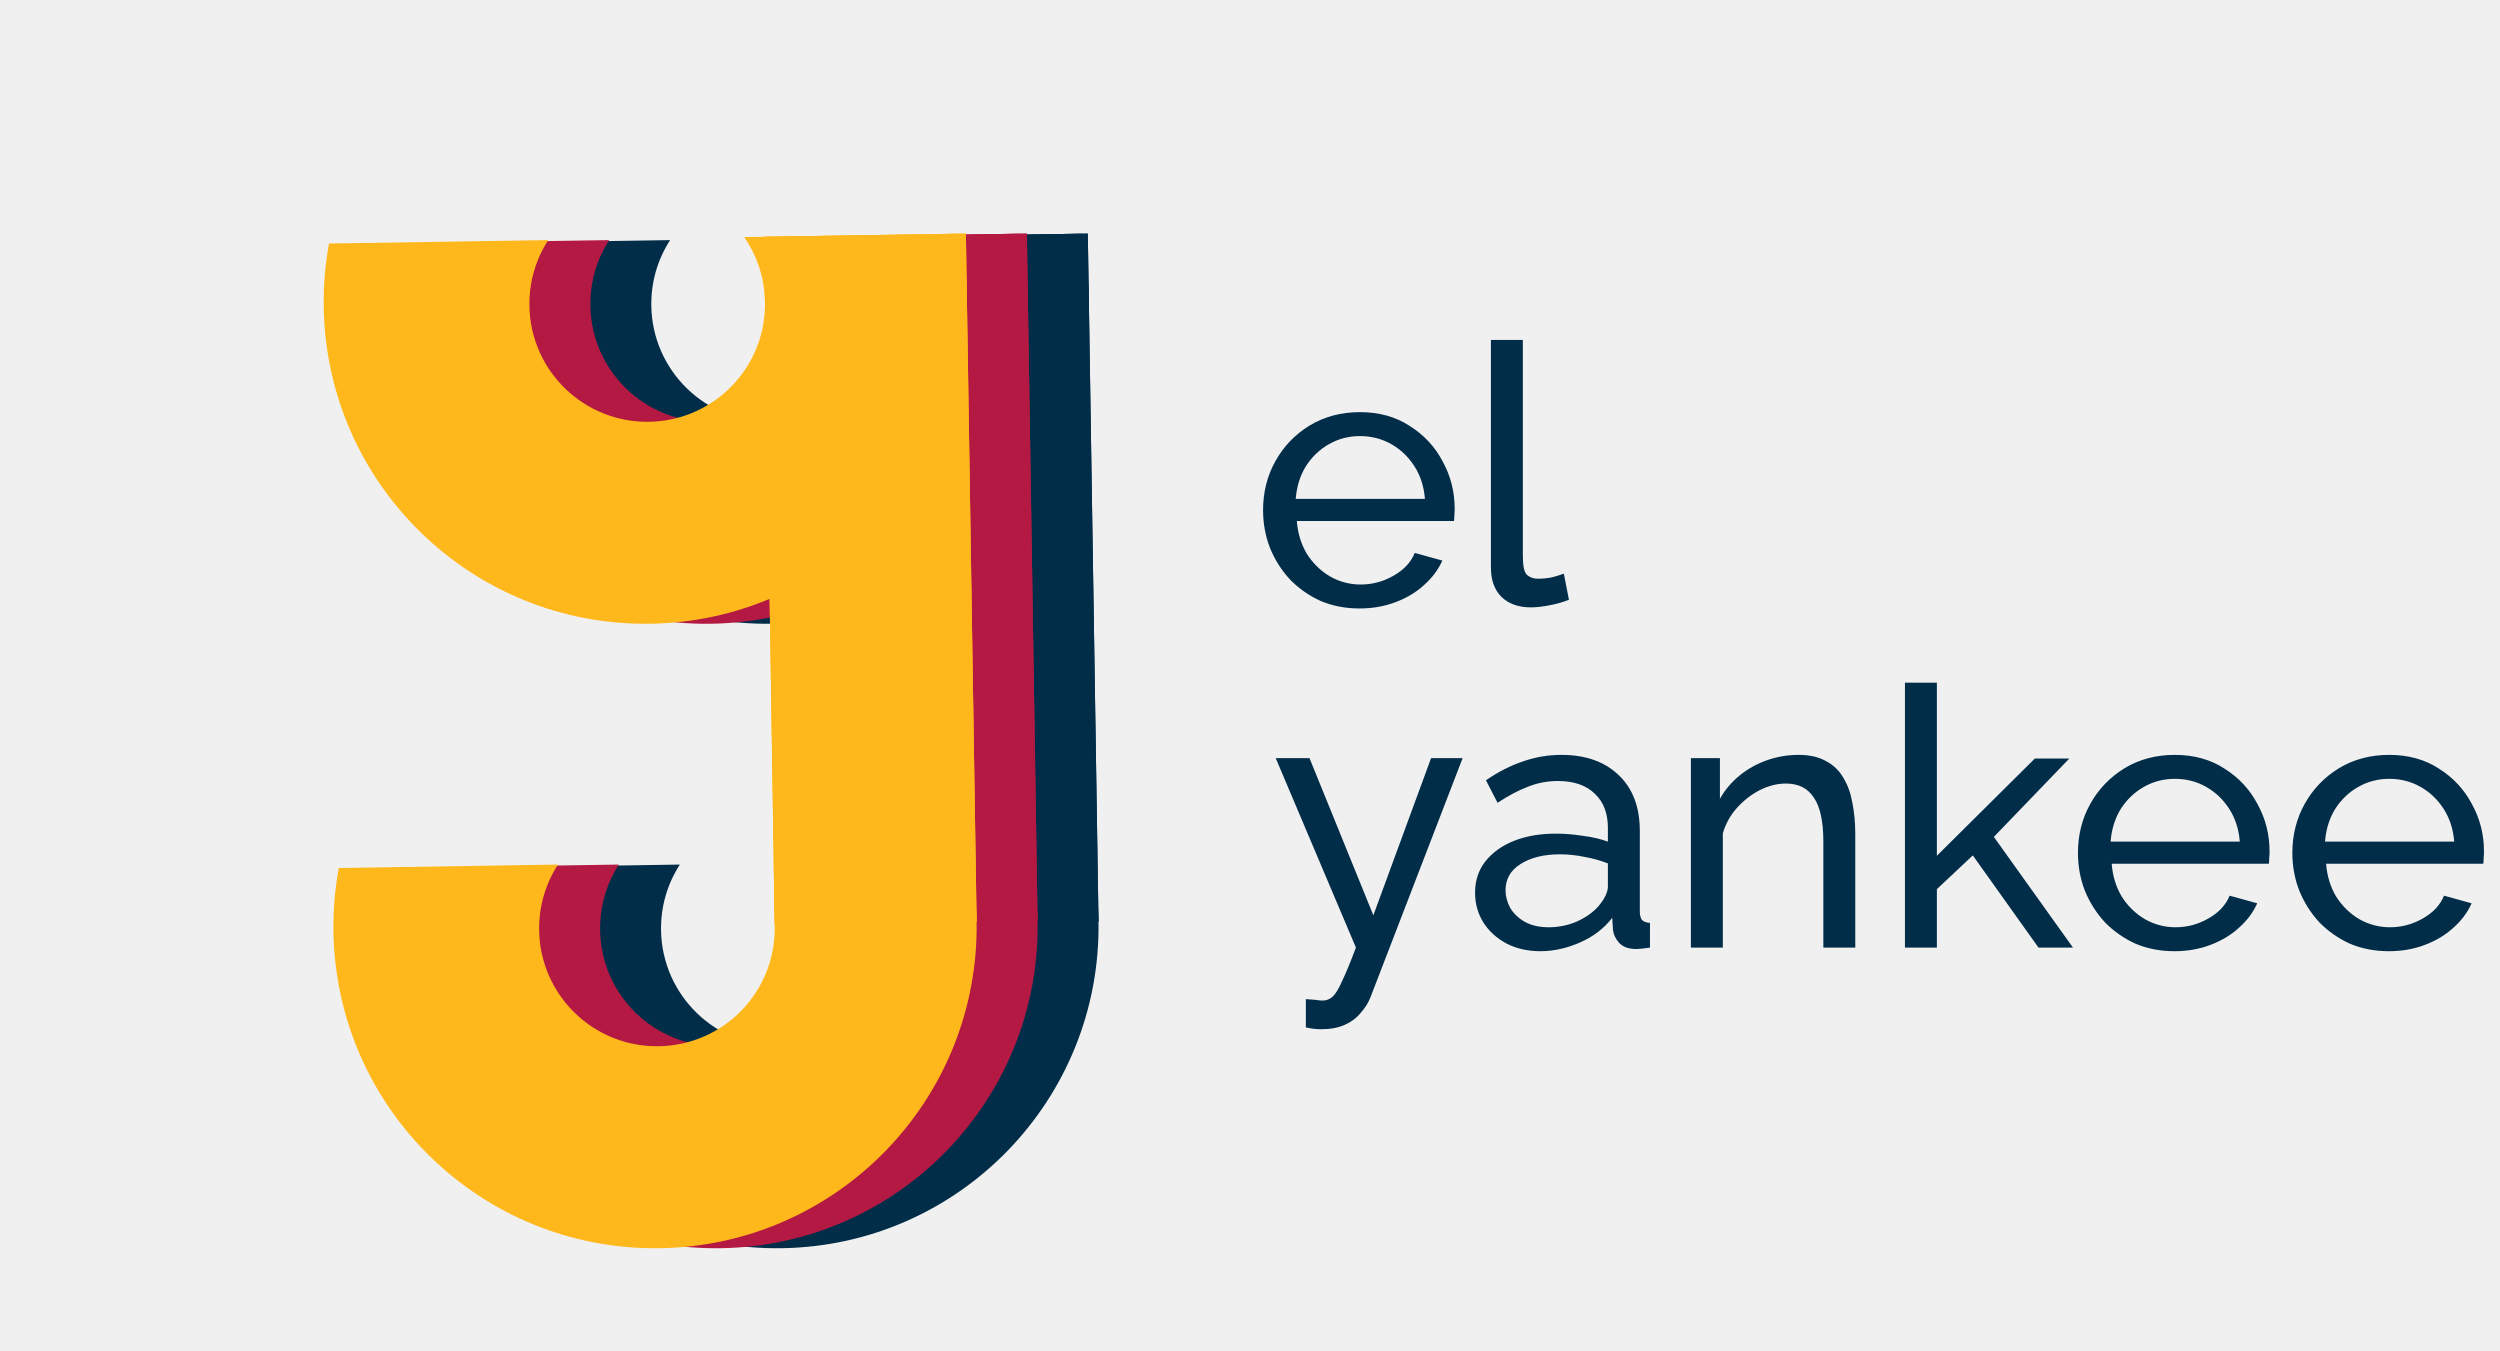
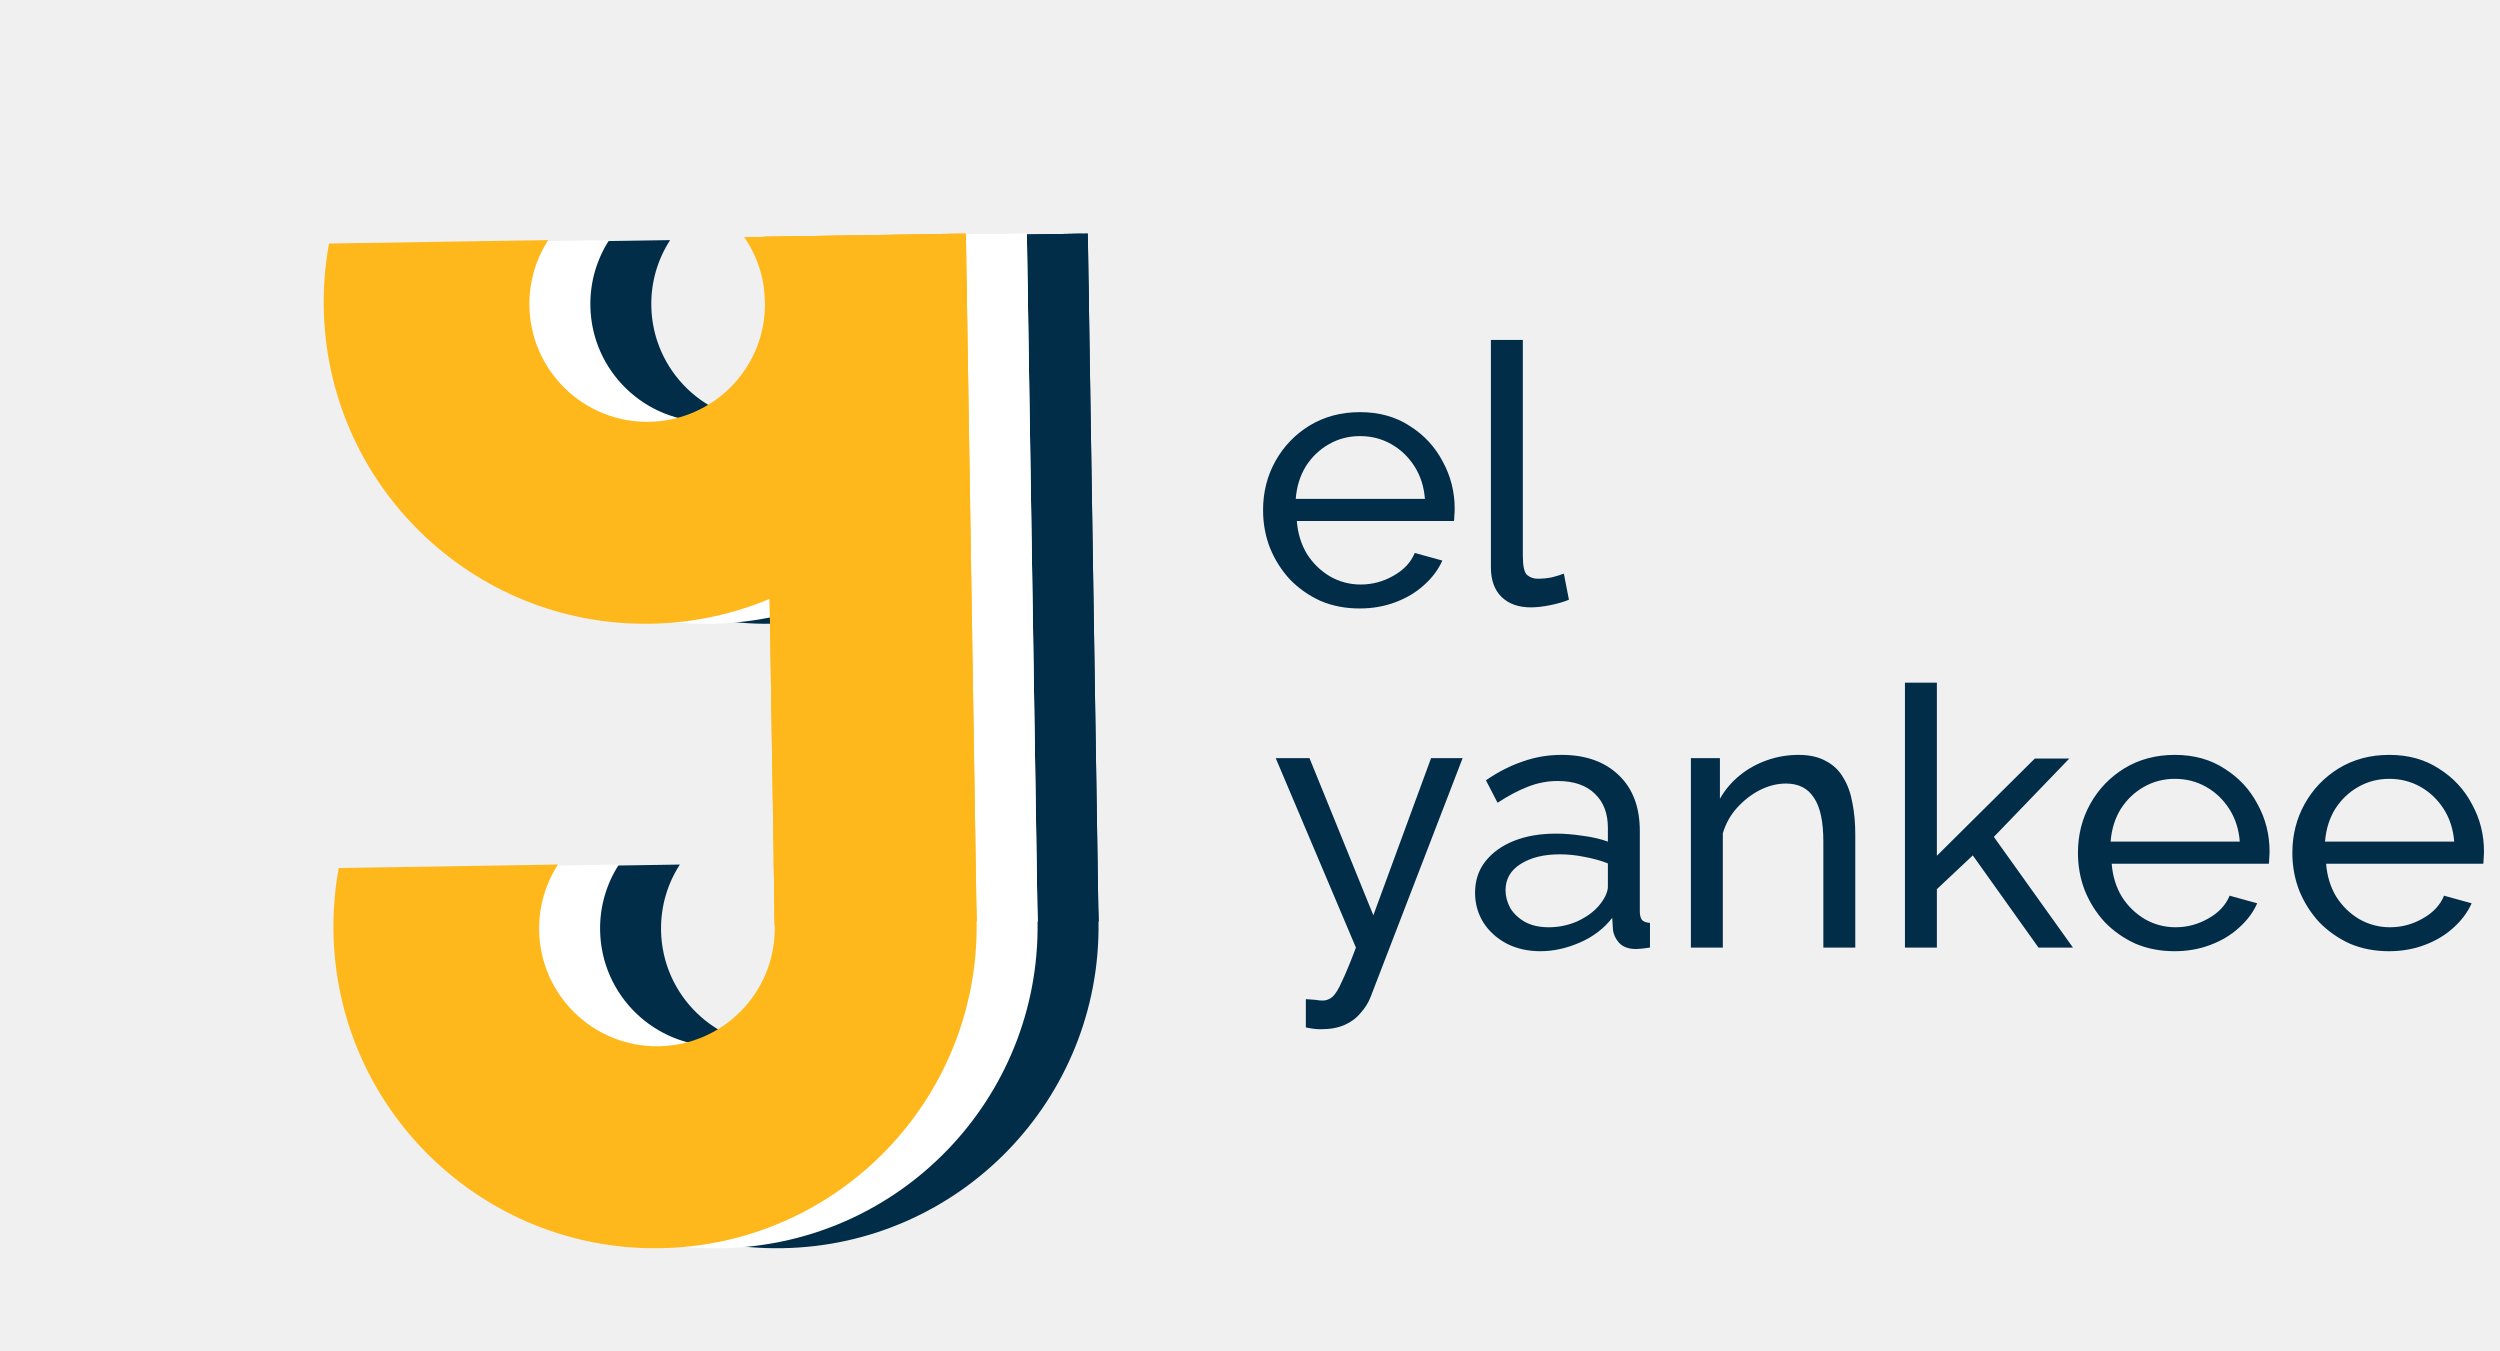
<svg xmlns="http://www.w3.org/2000/svg" width="124" height="67" viewBox="0 0 124 67" fill="none">
  <path d="M22.365 12.078L33.238 11.909C32.631 12.847 32.286 13.969 32.305 15.17C32.355 18.396 35.012 20.971 38.238 20.921C41.465 20.871 44.04 18.214 43.99 14.988C43.971 13.787 43.591 12.676 42.955 11.758L53.643 11.591C53.863 12.607 53.987 13.66 54.003 14.739C54.141 23.548 47.111 30.801 38.302 30.938C29.493 31.075 22.24 24.045 22.103 15.236C22.086 14.157 22.177 13.101 22.365 12.078Z" fill="#022D49" />
  <path d="M44.473 46.054C44.473 49.238 41.917 51.845 38.721 51.894C35.495 51.945 32.838 49.37 32.788 46.143C32.769 44.942 33.114 43.82 33.721 42.882L22.848 43.052C22.66 44.074 22.569 45.13 22.586 46.209C22.723 55.019 29.975 62.048 38.785 61.911C47.594 61.774 54.623 54.521 54.486 45.712C54.469 44.633 54.346 43.58 54.125 42.564L44.422 42.715L44.474 46.054L44.473 46.054Z" fill="#022D49" />
  <path d="M43.939 11.742L53.955 11.586L54.486 45.712L44.471 45.868L43.939 11.742Z" fill="#022D49" />
  <path d="M43.939 11.742L53.955 11.586L54.486 45.712L44.471 45.868L43.939 11.742Z" fill="#022D49" />
-   <path d="M19.342 12.078L30.215 11.909C29.608 12.847 29.263 13.969 29.282 15.17C29.332 18.396 31.989 20.971 35.215 20.921C38.442 20.871 41.017 18.214 40.967 14.988C40.948 13.787 40.568 12.676 39.932 11.758L50.62 11.591C50.84 12.607 50.964 13.66 50.98 14.739C51.118 23.548 44.088 30.801 35.279 30.938C26.47 31.075 19.217 24.045 19.08 15.236C19.063 14.157 19.154 13.101 19.342 12.078Z" fill="#B31942" />
-   <path d="M41.45 46.054C41.45 49.238 38.894 51.845 35.698 51.894C32.471 51.945 29.815 49.37 29.765 46.143C29.746 44.942 30.091 43.82 30.698 42.882L19.825 43.052C19.637 44.074 19.546 45.13 19.562 46.209C19.7 55.019 26.952 62.048 35.761 61.911C44.571 61.774 51.6 54.521 51.463 45.712C51.446 44.633 51.323 43.58 51.102 42.564L41.399 42.715L41.451 46.054L41.45 46.054Z" fill="#B31942" />
-   <path d="M40.916 11.742L50.932 11.586L51.464 45.712L41.448 45.868L40.916 11.742Z" fill="#B31942" />
-   <path d="M40.916 11.742L50.932 11.586L51.464 45.712L41.448 45.868L40.916 11.742Z" fill="#B31942" />
+   <path d="M19.342 12.078L30.215 11.909C29.608 12.847 29.263 13.969 29.282 15.17C29.332 18.396 31.989 20.971 35.215 20.921C38.442 20.871 41.017 18.214 40.967 14.988C40.948 13.787 40.568 12.676 39.932 11.758L50.62 11.591C50.84 12.607 50.964 13.66 50.98 14.739C51.118 23.548 44.088 30.801 35.279 30.938C26.47 31.075 19.217 24.045 19.08 15.236C19.063 14.157 19.154 13.101 19.342 12.078Z" fill="white" />
+   <path d="M41.45 46.054C41.45 49.238 38.894 51.845 35.698 51.894C32.471 51.945 29.815 49.37 29.765 46.143C29.746 44.942 30.091 43.82 30.698 42.882L19.825 43.052C19.637 44.074 19.546 45.13 19.562 46.209C19.7 55.019 26.952 62.048 35.761 61.911C44.571 61.774 51.6 54.521 51.463 45.712C51.446 44.633 51.323 43.58 51.102 42.564L41.399 42.715L41.451 46.054L41.45 46.054Z" fill="white" />
+   <path d="M40.916 11.742L50.932 11.586L51.464 45.712L41.448 45.868L40.916 11.742Z" fill="white" />
+   <path d="M40.916 11.742L50.932 11.586L51.464 45.712L41.448 45.868L40.916 11.742Z" fill="white" />
  <path d="M16.319 12.078L27.192 11.909C26.585 12.847 26.24 13.969 26.259 15.17C26.309 18.396 28.965 20.971 32.192 20.921C35.419 20.871 37.994 18.214 37.943 14.988C37.925 13.787 37.545 12.676 36.909 11.758L47.596 11.591C47.817 12.607 47.94 13.66 47.957 14.739C48.094 23.548 41.065 30.801 32.255 30.938C23.446 31.075 16.194 24.045 16.057 15.236C16.04 14.157 16.131 13.101 16.319 12.078Z" fill="#FFB81C" />
  <path d="M38.427 46.054C38.427 49.238 35.87 51.845 32.675 51.894C29.448 51.945 26.792 49.37 26.741 46.143C26.723 44.942 27.068 43.82 27.675 42.882L16.802 43.052C16.613 44.074 16.523 45.13 16.539 46.209C16.677 55.019 23.929 62.048 32.738 61.911C41.547 61.774 48.577 54.521 48.44 45.712C48.423 44.633 48.299 43.58 48.079 42.564L38.376 42.715L38.428 46.054L38.427 46.054Z" fill="#FFB81C" />
  <path d="M37.893 11.742L47.908 11.586L48.44 45.712L38.425 45.868L37.893 11.742Z" fill="#FFB81C" />
  <path d="M37.893 11.742L47.908 11.586L48.44 45.712L38.425 45.868L37.893 11.742Z" fill="#FFB81C" />
  <path d="M64.77 49.556C64.927 49.568 65.082 49.58 65.239 49.592C65.394 49.616 65.514 49.628 65.599 49.628C65.79 49.628 65.959 49.562 66.103 49.43C66.246 49.298 66.403 49.04 66.57 48.656C66.751 48.284 66.978 47.732 67.254 47L63.276 37.604L64.951 37.604L68.118 45.398L70.981 37.604L72.546 37.604L67.975 49.466C67.867 49.742 67.704 50 67.489 50.24C67.284 50.492 67.02 50.69 66.697 50.834C66.373 50.978 65.983 51.05 65.526 51.05C65.418 51.05 65.305 51.044 65.184 51.032C65.076 51.02 64.939 50.996 64.77 50.96L64.77 49.556ZM73.163 44.282C73.163 43.682 73.331 43.166 73.667 42.734C74.015 42.29 74.489 41.948 75.089 41.708C75.689 41.468 76.385 41.348 77.177 41.348C77.597 41.348 78.041 41.384 78.509 41.456C78.977 41.516 79.391 41.612 79.751 41.744L79.751 41.06C79.751 40.34 79.535 39.776 79.103 39.368C78.671 38.948 78.059 38.738 77.267 38.738C76.751 38.738 76.253 38.834 75.773 39.026C75.305 39.206 74.807 39.47 74.279 39.818L73.703 38.702C74.315 38.282 74.927 37.97 75.539 37.766C76.151 37.55 76.787 37.442 77.447 37.442C78.647 37.442 79.595 37.778 80.291 38.45C80.987 39.11 81.335 40.034 81.335 41.222L81.335 45.2C81.335 45.392 81.371 45.536 81.443 45.632C81.527 45.716 81.659 45.764 81.839 45.776L81.839 47C81.683 47.024 81.545 47.042 81.425 47.054C81.317 47.066 81.227 47.072 81.155 47.072C80.783 47.072 80.501 46.97 80.309 46.766C80.129 46.562 80.027 46.346 80.003 46.118L79.967 45.524C79.559 46.052 79.025 46.46 78.365 46.748C77.705 47.036 77.051 47.18 76.403 47.18C75.779 47.18 75.221 47.054 74.729 46.802C74.237 46.538 73.853 46.19 73.577 45.758C73.301 45.314 73.163 44.822 73.163 44.282ZM79.283 44.948C79.427 44.78 79.541 44.612 79.625 44.444C79.709 44.264 79.751 44.114 79.751 43.994L79.751 42.824C79.379 42.68 78.989 42.572 78.581 42.5C78.173 42.416 77.771 42.374 77.375 42.374C76.571 42.374 75.917 42.536 75.413 42.86C74.921 43.172 74.675 43.604 74.675 44.156C74.675 44.456 74.753 44.75 74.909 45.038C75.077 45.314 75.317 45.542 75.629 45.722C75.953 45.902 76.349 45.992 76.817 45.992C77.309 45.992 77.777 45.896 78.221 45.704C78.665 45.5 79.019 45.248 79.283 44.948ZM92.022 47L90.438 47L90.438 41.744C90.438 40.748 90.282 40.022 89.97 39.566C89.67 39.098 89.208 38.864 88.584 38.864C88.152 38.864 87.72 38.972 87.288 39.188C86.868 39.404 86.49 39.698 86.154 40.07C85.83 40.43 85.596 40.85 85.452 41.33L85.452 47L83.868 47L83.868 37.604L85.308 37.604L85.308 39.62C85.56 39.176 85.884 38.792 86.28 38.468C86.676 38.144 87.126 37.892 87.63 37.712C88.134 37.532 88.662 37.442 89.214 37.442C89.754 37.442 90.204 37.544 90.564 37.748C90.936 37.94 91.224 38.216 91.428 38.576C91.644 38.924 91.794 39.338 91.878 39.818C91.974 40.298 92.022 40.82 92.022 41.384L92.022 47ZM101.109 47L97.851 42.428L96.069 44.102L96.069 47L94.485 47L94.485 33.86L96.069 33.86L96.069 42.446L100.929 37.622L102.639 37.622L98.895 41.51L102.819 47L101.109 47ZM107.854 47.18C107.146 47.18 106.498 47.054 105.91 46.802C105.334 46.538 104.83 46.184 104.398 45.74C103.978 45.284 103.648 44.762 103.408 44.174C103.18 43.586 103.066 42.962 103.066 42.302C103.066 41.414 103.27 40.604 103.678 39.872C104.086 39.14 104.65 38.552 105.37 38.108C106.102 37.664 106.936 37.442 107.872 37.442C108.82 37.442 109.642 37.67 110.338 38.126C111.046 38.57 111.592 39.158 111.976 39.89C112.372 40.61 112.57 41.39 112.57 42.23C112.57 42.35 112.564 42.47 112.552 42.59C112.552 42.698 112.546 42.782 112.534 42.842L104.74 42.842C104.788 43.454 104.956 44 105.244 44.48C105.544 44.948 105.928 45.32 106.396 45.596C106.864 45.86 107.368 45.992 107.908 45.992C108.484 45.992 109.024 45.848 109.528 45.56C110.044 45.272 110.398 44.894 110.59 44.426L111.958 44.804C111.754 45.26 111.448 45.668 111.04 46.028C110.644 46.388 110.17 46.67 109.618 46.874C109.078 47.078 108.49 47.18 107.854 47.18ZM104.686 41.744L111.094 41.744C111.046 41.132 110.872 40.592 110.572 40.124C110.272 39.656 109.888 39.29 109.42 39.026C108.952 38.762 108.436 38.63 107.872 38.63C107.32 38.63 106.81 38.762 106.342 39.026C105.874 39.29 105.49 39.656 105.19 40.124C104.902 40.592 104.734 41.132 104.686 41.744ZM118.489 47.18C117.781 47.18 117.133 47.054 116.545 46.802C115.969 46.538 115.465 46.184 115.033 45.74C114.613 45.284 114.283 44.762 114.043 44.174C113.815 43.586 113.701 42.962 113.701 42.302C113.701 41.414 113.905 40.604 114.313 39.872C114.721 39.14 115.285 38.552 116.005 38.108C116.737 37.664 117.571 37.442 118.507 37.442C119.455 37.442 120.277 37.67 120.973 38.126C121.681 38.57 122.227 39.158 122.611 39.89C123.007 40.61 123.205 41.39 123.205 42.23C123.205 42.35 123.199 42.47 123.187 42.59C123.187 42.698 123.181 42.782 123.169 42.842L115.375 42.842C115.423 43.454 115.591 44 115.879 44.48C116.179 44.948 116.563 45.32 117.031 45.596C117.499 45.86 118.003 45.992 118.543 45.992C119.119 45.992 119.659 45.848 120.163 45.56C120.679 45.272 121.033 44.894 121.225 44.426L122.593 44.804C122.389 45.26 122.083 45.668 121.675 46.028C121.279 46.388 120.805 46.67 120.253 46.874C119.713 47.078 119.125 47.18 118.489 47.18ZM115.321 41.744L121.729 41.744C121.681 41.132 121.507 40.592 121.207 40.124C120.907 39.656 120.523 39.29 120.055 39.026C119.587 38.762 119.071 38.63 118.507 38.63C117.955 38.63 117.445 38.762 116.977 39.026C116.509 39.29 116.125 39.656 115.825 40.124C115.537 40.592 115.369 41.132 115.321 41.744Z" fill="#022D49" />
  <path d="M67.436 30.18C66.728 30.18 66.08 30.054 65.492 29.802C64.916 29.538 64.412 29.184 63.98 28.74C63.56 28.284 63.23 27.762 62.99 27.174C62.762 26.586 62.648 25.962 62.648 25.302C62.648 24.414 62.852 23.604 63.26 22.872C63.668 22.14 64.232 21.552 64.952 21.108C65.684 20.664 66.518 20.442 67.454 20.442C68.402 20.442 69.224 20.67 69.92 21.126C70.628 21.57 71.174 22.158 71.558 22.89C71.954 23.61 72.152 24.39 72.152 25.23C72.152 25.35 72.146 25.47 72.134 25.59C72.134 25.698 72.128 25.782 72.116 25.842L64.322 25.842C64.37 26.454 64.538 27 64.826 27.48C65.126 27.948 65.51 28.32 65.978 28.596C66.446 28.86 66.95 28.992 67.49 28.992C68.066 28.992 68.606 28.848 69.11 28.56C69.626 28.272 69.98 27.894 70.172 27.426L71.54 27.804C71.336 28.26 71.03 28.668 70.622 29.028C70.226 29.388 69.752 29.67 69.2 29.874C68.66 30.078 68.072 30.18 67.436 30.18ZM64.268 24.744L70.676 24.744C70.628 24.132 70.454 23.592 70.154 23.124C69.854 22.656 69.47 22.29 69.002 22.026C68.534 21.762 68.018 21.63 67.454 21.63C66.902 21.63 66.392 21.762 65.924 22.026C65.456 22.29 65.072 22.656 64.772 23.124C64.484 23.592 64.316 24.132 64.268 24.744ZM73.949 16.86L75.533 16.86L75.533 27.57C75.533 28.086 75.605 28.404 75.749 28.524C75.893 28.644 76.067 28.704 76.271 28.704C76.523 28.704 76.763 28.68 76.991 28.632C77.219 28.572 77.411 28.512 77.567 28.452L77.819 29.748C77.555 29.856 77.243 29.946 76.883 30.018C76.523 30.09 76.205 30.126 75.929 30.126C75.317 30.126 74.831 29.952 74.471 29.604C74.123 29.256 73.949 28.77 73.949 28.146L73.949 16.86Z" fill="#022D49" />
</svg>
